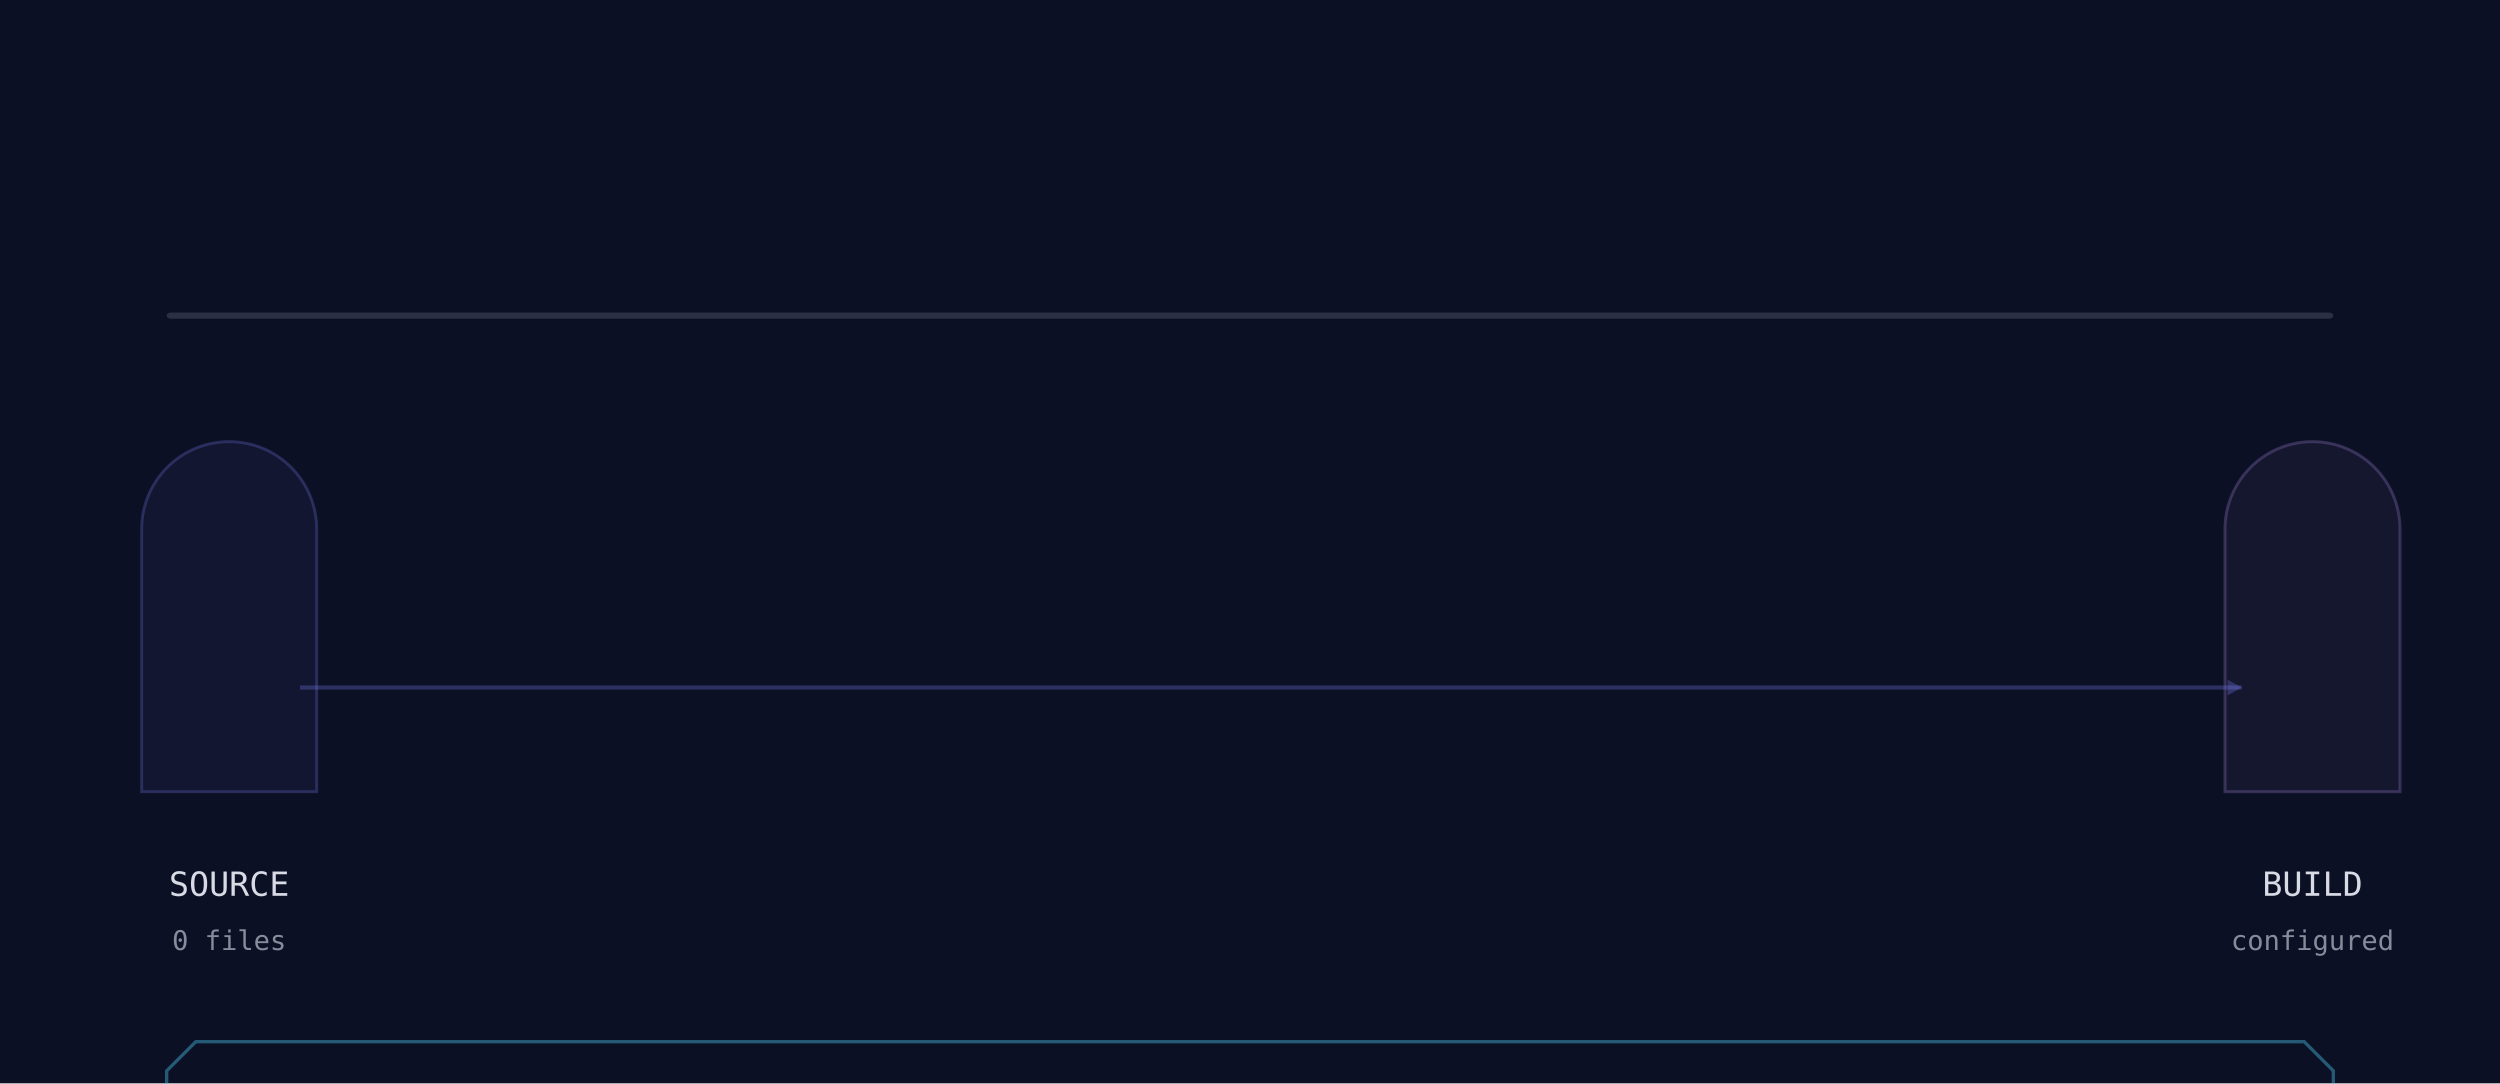
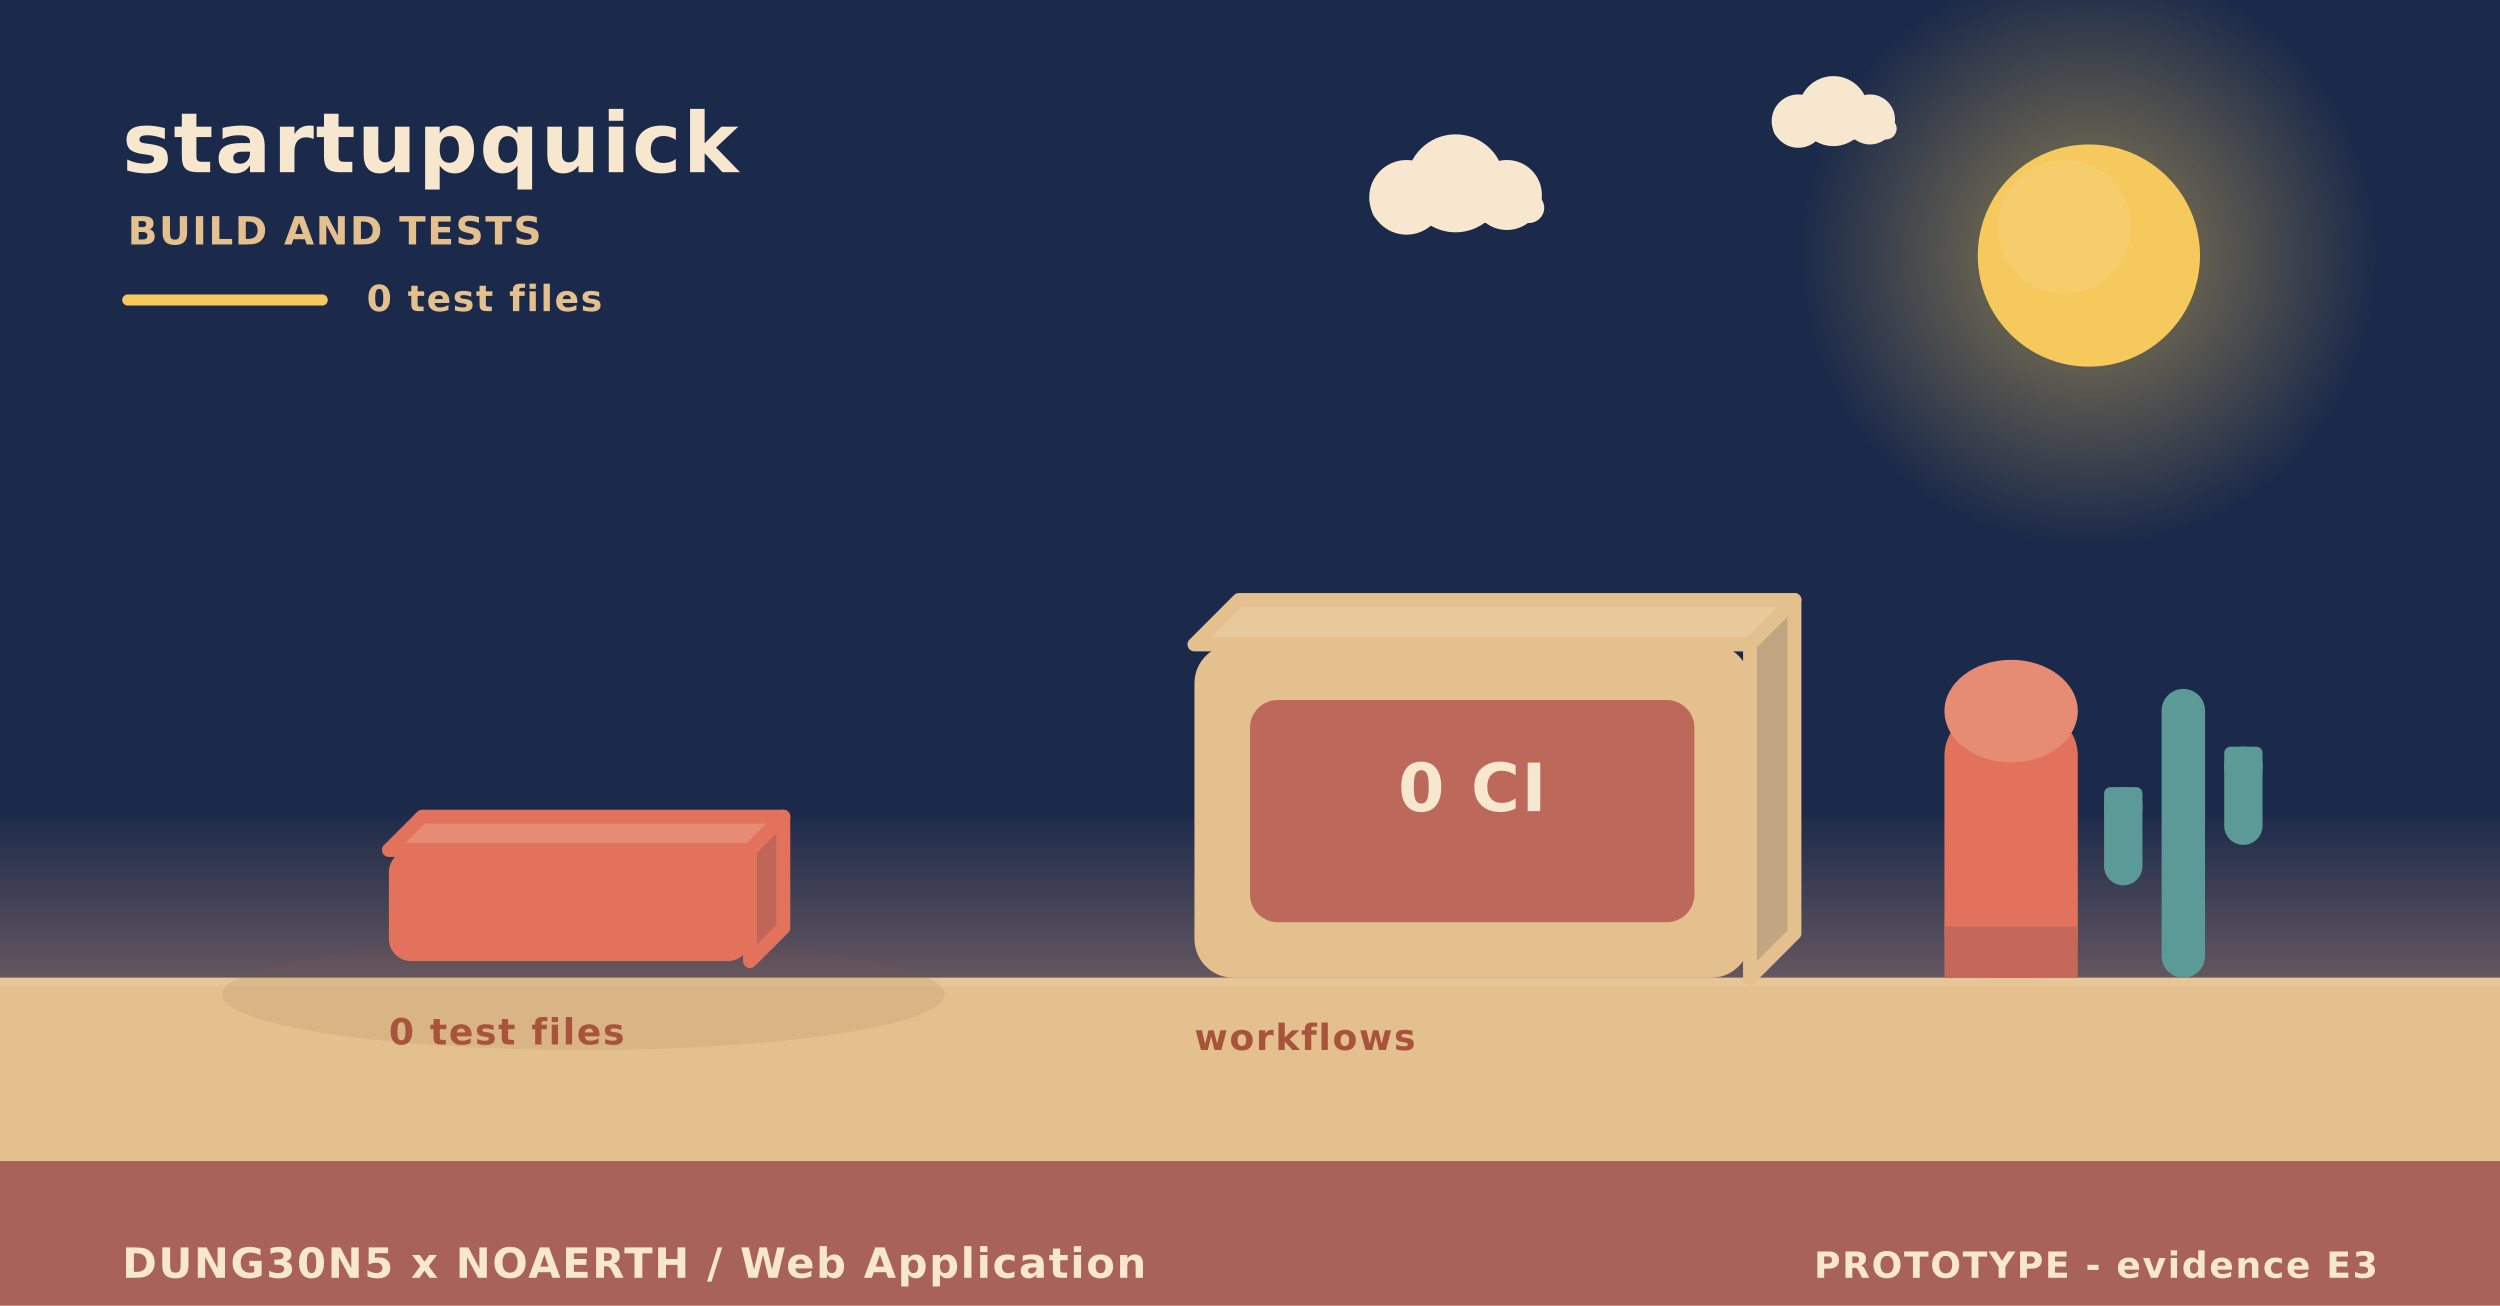
- <svg xmlns="http://www.w3.org/2000/svg" viewBox="0 0 1200 520" width="1200" height="520" role="img" aria-label="startupquick build evidence">
-   <rect width="1200" height="520" fill="#0c1024" />
-   <defs>
-     <linearGradient id="gb" x1="0" y1="0" x2="1" y2="1">
-       <stop offset="0%" stop-color="#7c83ff" />
-       <stop offset="100%" stop-color="#b794f4" />
-     </linearGradient>
-   </defs>
-   <rect x="80.00" y="150.00" width="1040.00" height="3.00" rx="2.00" fill="rgba(238,240,251,0.140)" opacity="1.00" />
-   <path d="M68.00,380.00 L68.00,254.00 A42.00,42.00 0 0 1 152.00,254.00 L152.00,380.00 Z" fill="rgba(124,131,255,0.100)" opacity="0.55" stroke="rgba(124,131,255,0.450)" stroke-width="1.4" />
-   <polygon points="-192.26,189.00 -136.83,221.00 -136.83,157.00 -192.26,125.00" fill="#2c758b" opacity="0.95" />
-   <polygon points="-247.68,221.00 -192.26,253.00 -192.26,189.00 -247.68,157.00" fill="#8f73be" opacity="0.95" />
-   <polygon points="-192.26,125.00 -136.83,157.00 -192.26,189.00 -247.68,157.00" fill="#7c83ff" opacity="0.95" />
-   <text x="110" y="430" font-family="ui-monospace,Menlo,monospace" font-size="16" fill="rgba(238,240,251,0.900)" text-anchor="middle">SOURCE</text>
-   <text x="110" y="456" font-family="ui-monospace,Menlo,monospace" font-size="13" fill="rgba(238,240,251,0.550)" text-anchor="middle">0 files</text>
-   <path d="M1068.00,380.00 L1068.00,254.00 A42.00,42.00 0 0 1 1152.00,254.00 L1152.00,380.00 Z" fill="rgba(183,148,244,0.100)" opacity="0.55" stroke="rgba(183,148,244,0.450)" stroke-width="1.4" />
-   <polygon points="673.77,689.00 729.19,721.00 729.19,657.00 673.77,625.00" fill="#2c758b" opacity="0.95" />
-   <polygon points="618.34,721.00 673.77,753.00 673.77,689.00 618.34,657.00" fill="#8f73be" opacity="0.95" />
-   <polygon points="673.77,625.00 729.19,657.00 673.77,689.00 618.34,657.00" fill="#b794f4" opacity="0.95" />
-   <text x="1110" y="430" font-family="ui-monospace,Menlo,monospace" font-size="16" fill="rgba(238,240,251,0.900)" text-anchor="middle">BUILD</text>
-   <text x="1110" y="456" font-family="ui-monospace,Menlo,monospace" font-size="13" fill="rgba(238,240,251,0.550)" text-anchor="middle">configured</text>
-   <line x1="144.00" y1="330.00" x2="1076.00" y2="330.00" stroke="rgba(124,131,255,0.500)" stroke-width="2.00" opacity="0.55" />
-   <polygon points="1076.00,330.00 1069.20,326.20 1069.20,333.80" fill="rgba(124,131,255,0.500)" opacity="0.55" />
-   <path d="M94.00,500.00 H1106.00 L1120.00,514.00 V546.00 L1106.00,560.00 H94.00 L80.00,546.00 V514.00 Z" fill="none" stroke="rgba(76,201,240,0.500)" stroke-width="1.60" opacity="0.80" />
-   <text x="600" y="536" font-family="ui-monospace,Menlo,monospace" font-size="16" fill="rgba(76,201,240,0.950)" text-anchor="middle">no test suite present in this repository — shown as measured, not implied</text>
+ <svg xmlns="http://www.w3.org/2000/svg" width="900" height="470" viewBox="0 0 900 470" role="img" aria-label="startupquick - how it is verified">
+   <linearGradient id="skyb" x1="0" y1="0" x2="0" y2="1">
+     <stop offset="0" stop-color="#1b2a4a" />
+     <stop offset="0.62" stop-color="#1b2a4a" />
+     <stop offset="1" stop-color="#f3ad8a" />
+   </linearGradient>
+   <rect width="900" height="470" fill="url(#skyb)" />
+   <radialGradient id="sunb">
+     <stop offset="0.35" stop-color="#f5c95c" stop-opacity="0.34" />
+     <stop offset="1" stop-color="#f5c95c" stop-opacity="0" />
+   </radialGradient>
+   <circle cx="752" cy="92" r="104" fill="url(#sunb)" />
+   <circle cx="752" cy="92" r="40" fill="#f5c95c" />
+   <circle cx="743.2" cy="81.6" r="24" fill="#f5d27e" opacity="0.5" />
+   <g>
+     <circle cx="524" cy="66" r="17.64" fill="#f6e7ce" />
+     <circle cx="506.36" cy="71.04" r="13.44" fill="#f6e7ce" />
+     <circle cx="542.48" cy="70.2" r="12.6" fill="#f6e7ce" />
+     <rect x="493.76" y="69.36" width="62.16" height="10.92" rx="5.46" fill="#f6e7ce" />
+   </g>
+   <g>
+     <circle cx="660" cy="40" r="12.6" fill="#f6e7ce" />
+     <circle cx="647.4" cy="43.6" r="9.6" fill="#f6e7ce" />
+     <circle cx="673.2" cy="43" r="9" fill="#f6e7ce" />
+     <rect x="638.4" y="42.4" width="44.4" height="7.8" rx="3.9" fill="#f6e7ce" />
+   </g>
+   <rect x="0" y="352" width="900" height="118" fill="#e3c08d" />
+   <rect x="0" y="352" width="900" height="3" fill="#e6c596" />
+   <text x="44" y="62" font-family="Verdana,DejaVu Sans,sans-serif" font-size="30" font-weight="700" letter-spacing="0.6" fill="#f6e7ce" text-anchor="start">startupquick</text>
+   <text x="46" y="88" font-family="Verdana,DejaVu Sans,sans-serif" font-size="14" font-weight="700" letter-spacing="0.6" fill="#e3c08d" text-anchor="start">BUILD AND TESTS</text>
+   <rect x="44" y="106" width="74" height="4" rx="2" fill="#f5c95c" />
+   <text x="132" y="112" font-family="Verdana,DejaVu Sans,sans-serif" font-size="13" font-weight="700" letter-spacing="0.6" fill="#e3c08d" text-anchor="start">0 test files</text>
+   <ellipse cx="210" cy="358" rx="130" ry="20" fill="rgba(138,90,68,0.11)" />
+   <path d="M140,306 L270,306 L282,294 L152,294 Z" fill="#e68c74" stroke="#e2725b" stroke-width="5" stroke-linejoin="round" />
+   <path d="M270,306 L282,294 L282,334 L270,346 Z" fill="#c06658" stroke="#e2725b" stroke-width="5" stroke-linejoin="round" />
+   <rect x="140" y="306" width="130" height="40" rx="8" fill="#e2725b" />
+   <text x="140" y="376" font-family="Verdana,DejaVu Sans,sans-serif" font-size="13" font-weight="700" letter-spacing="0.6" fill="#a8543c" text-anchor="start">0 test files</text>
+   <path d="M430,232 L630,232 L646,216 L446,216 Z" fill="#e7c99b" stroke="#e3c08d" stroke-width="5" stroke-linejoin="round" />
+   <path d="M630,232 L646,216 L646,336 L630,352 Z" fill="#c1a682" stroke="#e3c08d" stroke-width="5" stroke-linejoin="round" />
+   <rect x="430" y="232" width="200" height="120" rx="14" fill="#e3c08d" />
+   <rect x="450" y="252" width="160" height="80" rx="10" fill="#ba6458" opacity="0.94" />
+   <text x="530" y="292" font-family="Verdana,DejaVu Sans,sans-serif" font-size="24" font-weight="700" letter-spacing="0.6" fill="#f6e7ce" text-anchor="middle">0 CI</text>
+   <text x="430" y="378" font-family="Verdana,DejaVu Sans,sans-serif" font-size="13" font-weight="700" letter-spacing="0.6" fill="#a8543c" text-anchor="start">workflows</text>
+   <rect x="700" y="256" width="48" height="96" rx="16" fill="#e2725b" />
+   <ellipse cx="724" cy="256" rx="24" ry="18.46" fill="#e68c74" />
+   <rect x="700" y="333.54" width="48" height="18.46" fill="#c66859" />
+   <rect x="778.18" y="248" width="15.64" height="104" rx="7.82" fill="#5b9a97" />
+   <rect x="757.48" y="283.36" width="13.8" height="35.36" rx="6.9" fill="#5b9a97" />
+   <rect x="757.48" y="283.36" width="13.8" height="10.4" rx="2.3" fill="#5b9a97" />
+   <rect x="800.72" y="268.8" width="13.8" height="35.36" rx="6.9" fill="#5b9a97" />
+   <rect x="800.72" y="268.8" width="13.8" height="10.4" rx="2.3" fill="#5b9a97" />
+   <rect x="0" y="418" width="900" height="52" rx="0" fill="#a65c56" opacity="0.94" />
+   <text x="44" y="460" font-family="Verdana,DejaVu Sans,sans-serif" font-size="15" font-weight="700" letter-spacing="0.6" fill="#f6e7ce" text-anchor="start">DUNG30N5 x NOAERTH  /  Web Application</text>
+   <text x="856" y="460" font-family="Verdana,DejaVu Sans,sans-serif" font-size="13" font-weight="700" letter-spacing="0.6" fill="#f6e7ce" text-anchor="end">PROTOTYPE  -  evidence E3</text>
</svg>
